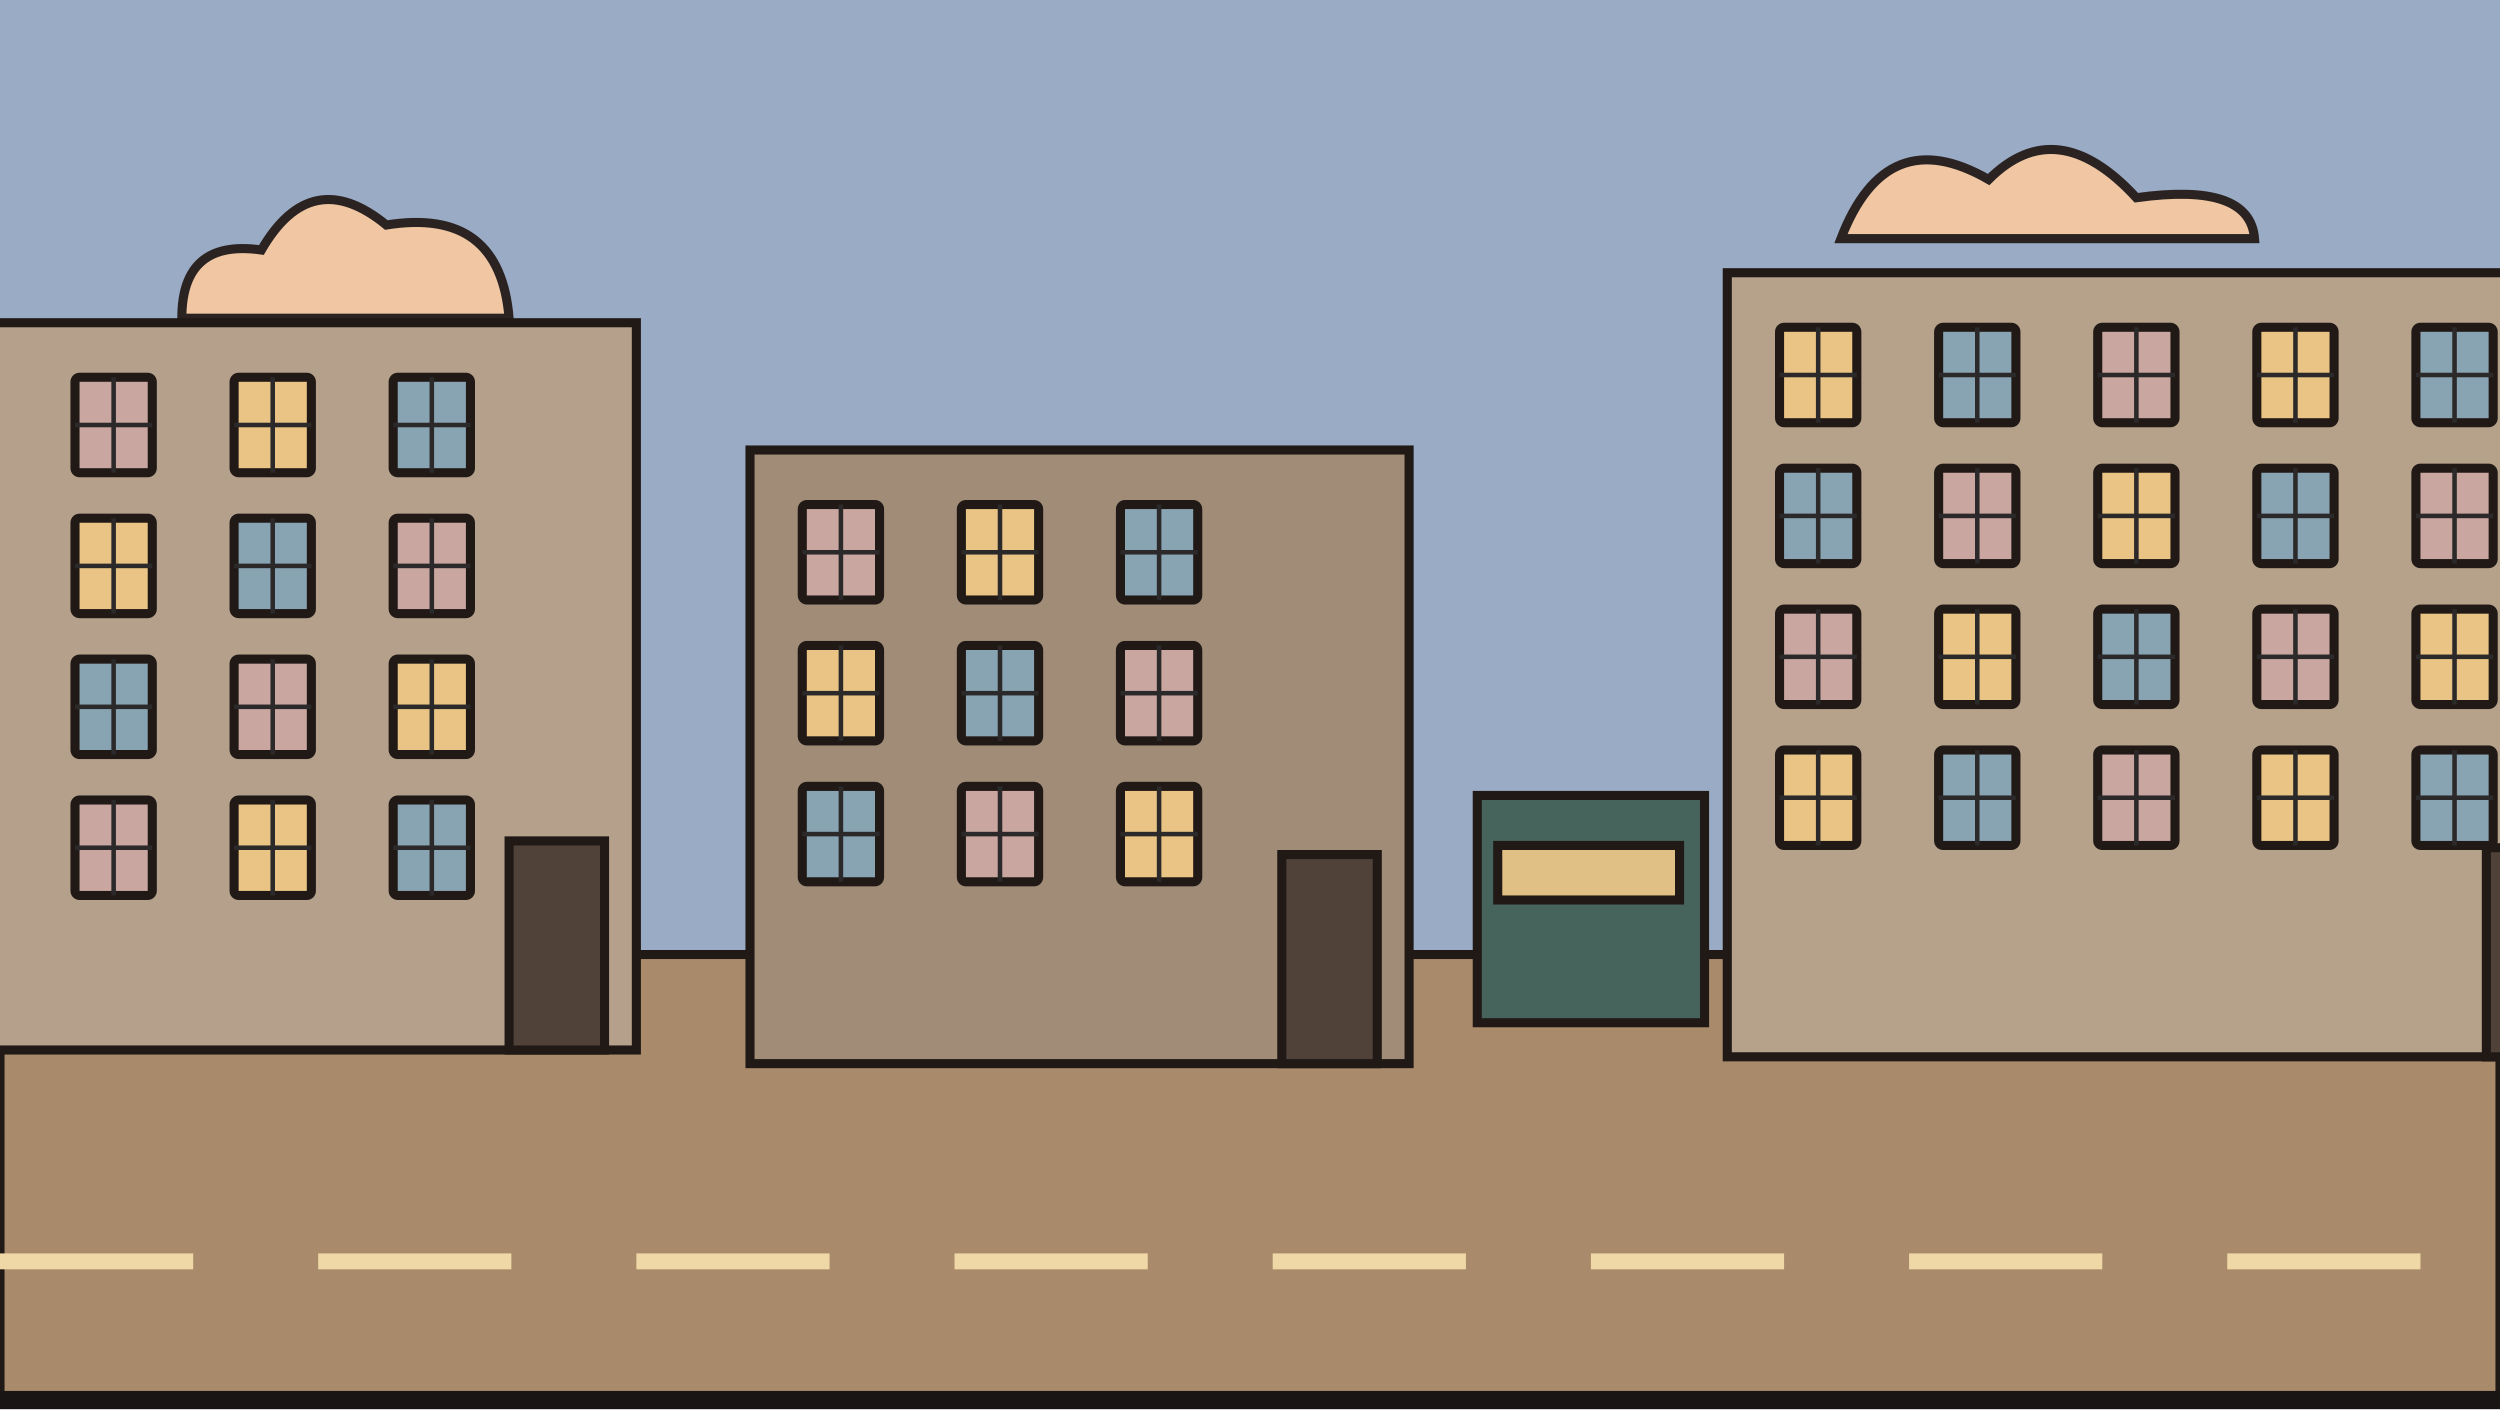
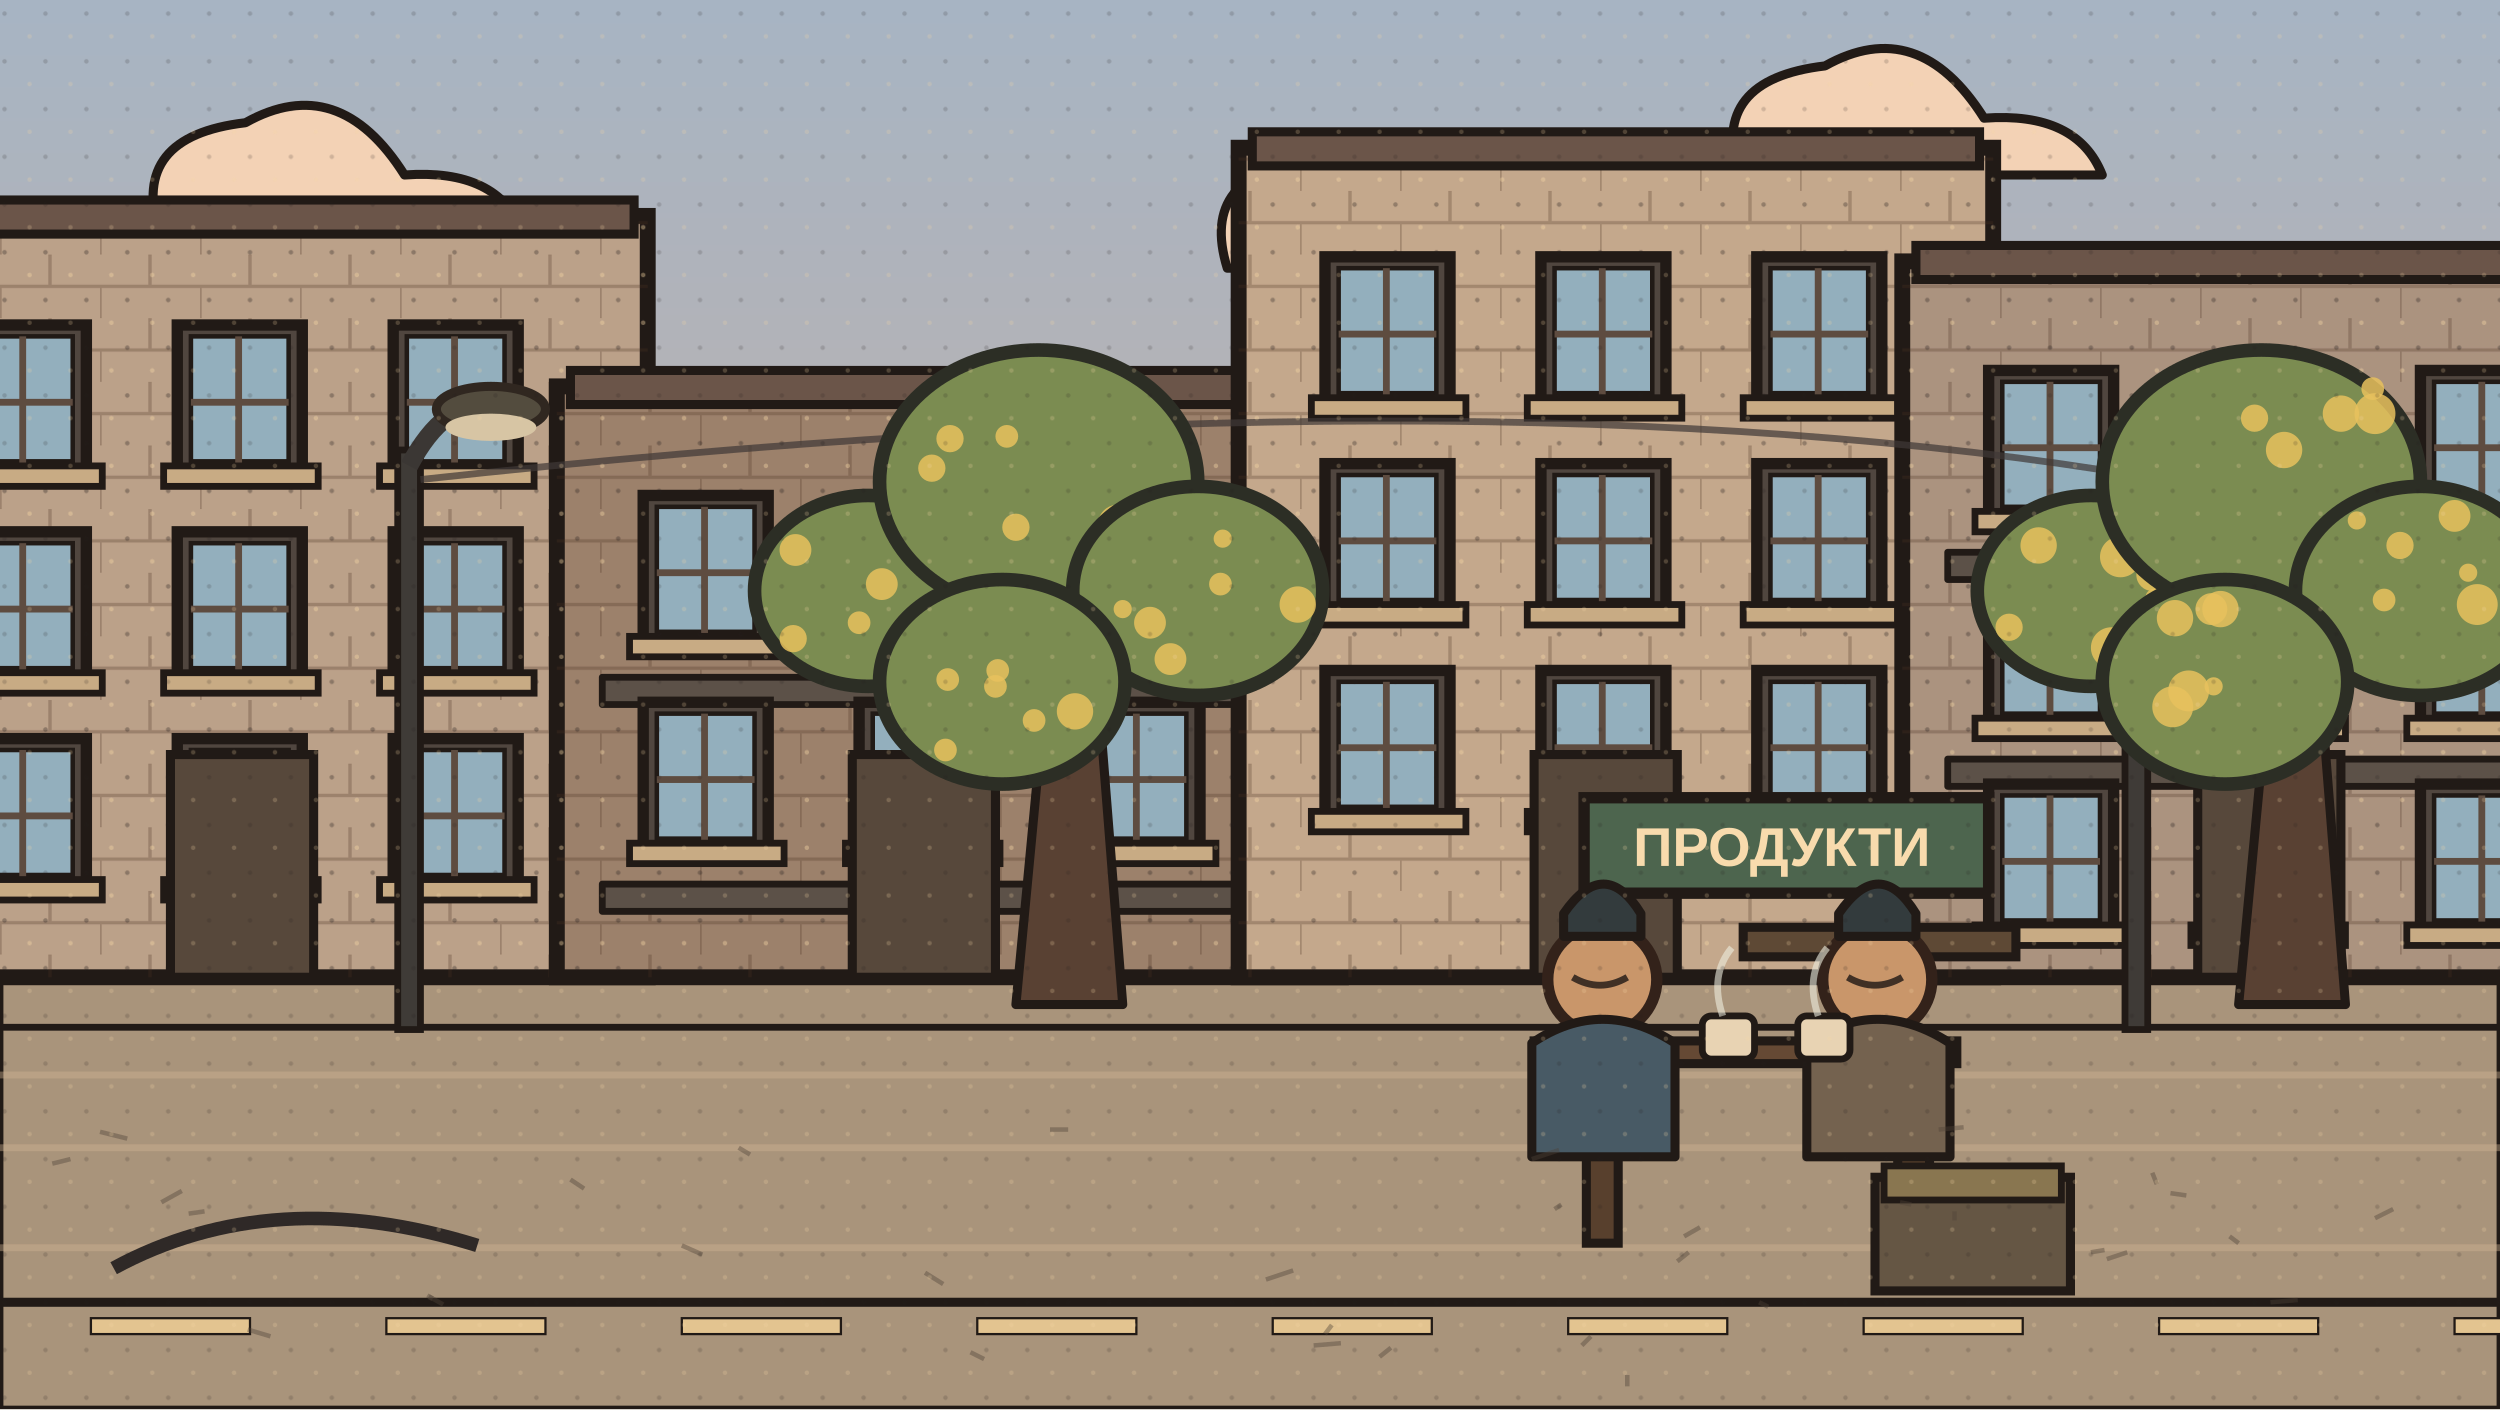
<svg xmlns="http://www.w3.org/2000/svg" viewBox="0 0 1100 620" preserveAspectRatio="xMidYMid slice">
-   <rect width="1100" height="620" fill="#9aacc5" />
-   <g fill="#f0c7a2" stroke="#2a2322" stroke-width="4">
-     <path d="M80 140q0-35 35-30q22-38 55-11q50-8 54 41z" />
-     <path d="M810 105q20-52 65-26q30-30 65 8q50-7 52 18z" />
+   <defs>
+     <linearGradient id="sky" x2="0" y2="1">
+       <stop stop-color="#a7b4c3" />
+       <stop offset="1" stop-color="#d3b098" />
+     </linearGradient>
+     <pattern id="brick" width="44" height="28" patternUnits="userSpaceOnUse">
+       <path d="M0 14H44M22 0V14M0 14V28" fill="none" stroke="#4c3022" stroke-width="1.5" stroke-opacity=".27" />
+     </pattern>
+     <pattern id="grain" width="18" height="21" patternUnits="userSpaceOnUse">
+       <circle cx="2" cy="6" r="1" fill="#261e1b" opacity=".17" />
+       <circle cx="13" cy="16" r="1" fill="#f4d6a6" opacity=".22" />
+     </pattern>
+   </defs>
+   <rect x="0" y="0" width="1100" height="620" rx="0" fill="url(#sky)" stroke="#211a16" stroke-width="0" />
+   <g transform="translate(110 82) scale(1)">
+     <path d="M-40 20q-13-42 38-48 41-23 70 23 41-3 52 25Z" fill="#f3d2b5" stroke="#211a16" stroke-width="4" stroke-linejoin="round" />
  </g>
-   <rect x="0" y="420" width="1100" height="200" fill="#a98b6b" stroke="#201916" stroke-width="4" />
-   <rect x="-60" y="142" width="340" height="320" fill="#b5a08b" stroke="#201916" stroke-width="4" />
-   <rect x="-37" y="166" width="34" height="42" fill="#88a4b3" stroke="#201916" stroke-width="4" rx="2" />
-   <path d="M-20 166v42 M-37 187h34" stroke="#2b2929" stroke-width="2" />
-   <rect x="33" y="166" width="34" height="42" fill="#c9a6a0" stroke="#201916" stroke-width="4" rx="2" />
-   <path d="M50 166v42 M33 187h34" stroke="#2b2929" stroke-width="2" />
-   <rect x="103" y="166" width="34" height="42" fill="#e9c484" stroke="#201916" stroke-width="4" rx="2" />
-   <path d="M120 166v42 M103 187h34" stroke="#2b2929" stroke-width="2" />
-   <rect x="173" y="166" width="34" height="42" fill="#88a4b3" stroke="#201916" stroke-width="4" rx="2" />
-   <path d="M190 166v42 M173 187h34" stroke="#2b2929" stroke-width="2" />
-   <rect x="-37" y="228" width="34" height="42" fill="#c9a6a0" stroke="#201916" stroke-width="4" rx="2" />
-   <path d="M-20 228v42 M-37 249h34" stroke="#2b2929" stroke-width="2" />
-   <rect x="33" y="228" width="34" height="42" fill="#e9c484" stroke="#201916" stroke-width="4" rx="2" />
-   <path d="M50 228v42 M33 249h34" stroke="#2b2929" stroke-width="2" />
-   <rect x="103" y="228" width="34" height="42" fill="#88a4b3" stroke="#201916" stroke-width="4" rx="2" />
-   <path d="M120 228v42 M103 249h34" stroke="#2b2929" stroke-width="2" />
-   <rect x="173" y="228" width="34" height="42" fill="#c9a6a0" stroke="#201916" stroke-width="4" rx="2" />
-   <path d="M190 228v42 M173 249h34" stroke="#2b2929" stroke-width="2" />
-   <rect x="-37" y="290" width="34" height="42" fill="#e9c484" stroke="#201916" stroke-width="4" rx="2" />
-   <path d="M-20 290v42 M-37 311h34" stroke="#2b2929" stroke-width="2" />
-   <rect x="33" y="290" width="34" height="42" fill="#88a4b3" stroke="#201916" stroke-width="4" rx="2" />
-   <path d="M50 290v42 M33 311h34" stroke="#2b2929" stroke-width="2" />
-   <rect x="103" y="290" width="34" height="42" fill="#c9a6a0" stroke="#201916" stroke-width="4" rx="2" />
-   <path d="M120 290v42 M103 311h34" stroke="#2b2929" stroke-width="2" />
-   <rect x="173" y="290" width="34" height="42" fill="#e9c484" stroke="#201916" stroke-width="4" rx="2" />
-   <path d="M190 290v42 M173 311h34" stroke="#2b2929" stroke-width="2" />
-   <rect x="-37" y="352" width="34" height="42" fill="#88a4b3" stroke="#201916" stroke-width="4" rx="2" />
-   <path d="M-20 352v42 M-37 373h34" stroke="#2b2929" stroke-width="2" />
-   <rect x="33" y="352" width="34" height="42" fill="#c9a6a0" stroke="#201916" stroke-width="4" rx="2" />
-   <path d="M50 352v42 M33 373h34" stroke="#2b2929" stroke-width="2" />
-   <rect x="103" y="352" width="34" height="42" fill="#e9c484" stroke="#201916" stroke-width="4" rx="2" />
-   <path d="M120 352v42 M103 373h34" stroke="#2b2929" stroke-width="2" />
-   <rect x="173" y="352" width="34" height="42" fill="#88a4b3" stroke="#201916" stroke-width="4" rx="2" />
-   <path d="M190 352v42 M173 373h34" stroke="#2b2929" stroke-width="2" />
-   <rect x="224" y="370" width="42" height="92" fill="#504239" stroke="#201916" stroke-width="4" />
-   <rect x="760" y="120" width="390" height="345" fill="#b6a18a" stroke="#201916" stroke-width="4" />
-   <rect x="783" y="144" width="34" height="42" fill="#e9c484" stroke="#201916" stroke-width="4" rx="2" />
-   <path d="M800 144v42 M783 165h34" stroke="#2b2929" stroke-width="2" />
-   <rect x="853" y="144" width="34" height="42" fill="#88a4b3" stroke="#201916" stroke-width="4" rx="2" />
-   <path d="M870 144v42 M853 165h34" stroke="#2b2929" stroke-width="2" />
-   <rect x="923" y="144" width="34" height="42" fill="#c9a6a0" stroke="#201916" stroke-width="4" rx="2" />
-   <path d="M940 144v42 M923 165h34" stroke="#2b2929" stroke-width="2" />
-   <rect x="993" y="144" width="34" height="42" fill="#e9c484" stroke="#201916" stroke-width="4" rx="2" />
-   <path d="M1010 144v42 M993 165h34" stroke="#2b2929" stroke-width="2" />
-   <rect x="1063" y="144" width="34" height="42" fill="#88a4b3" stroke="#201916" stroke-width="4" rx="2" />
-   <path d="M1080 144v42 M1063 165h34" stroke="#2b2929" stroke-width="2" />
-   <rect x="783" y="206" width="34" height="42" fill="#88a4b3" stroke="#201916" stroke-width="4" rx="2" />
-   <path d="M800 206v42 M783 227h34" stroke="#2b2929" stroke-width="2" />
-   <rect x="853" y="206" width="34" height="42" fill="#c9a6a0" stroke="#201916" stroke-width="4" rx="2" />
-   <path d="M870 206v42 M853 227h34" stroke="#2b2929" stroke-width="2" />
-   <rect x="923" y="206" width="34" height="42" fill="#e9c484" stroke="#201916" stroke-width="4" rx="2" />
-   <path d="M940 206v42 M923 227h34" stroke="#2b2929" stroke-width="2" />
-   <rect x="993" y="206" width="34" height="42" fill="#88a4b3" stroke="#201916" stroke-width="4" rx="2" />
-   <path d="M1010 206v42 M993 227h34" stroke="#2b2929" stroke-width="2" />
-   <rect x="1063" y="206" width="34" height="42" fill="#c9a6a0" stroke="#201916" stroke-width="4" rx="2" />
-   <path d="M1080 206v42 M1063 227h34" stroke="#2b2929" stroke-width="2" />
-   <rect x="783" y="268" width="34" height="42" fill="#c9a6a0" stroke="#201916" stroke-width="4" rx="2" />
-   <path d="M800 268v42 M783 289h34" stroke="#2b2929" stroke-width="2" />
-   <rect x="853" y="268" width="34" height="42" fill="#e9c484" stroke="#201916" stroke-width="4" rx="2" />
-   <path d="M870 268v42 M853 289h34" stroke="#2b2929" stroke-width="2" />
-   <rect x="923" y="268" width="34" height="42" fill="#88a4b3" stroke="#201916" stroke-width="4" rx="2" />
-   <path d="M940 268v42 M923 289h34" stroke="#2b2929" stroke-width="2" />
-   <rect x="993" y="268" width="34" height="42" fill="#c9a6a0" stroke="#201916" stroke-width="4" rx="2" />
-   <path d="M1010 268v42 M993 289h34" stroke="#2b2929" stroke-width="2" />
-   <rect x="1063" y="268" width="34" height="42" fill="#e9c484" stroke="#201916" stroke-width="4" rx="2" />
-   <path d="M1080 268v42 M1063 289h34" stroke="#2b2929" stroke-width="2" />
-   <rect x="783" y="330" width="34" height="42" fill="#e9c484" stroke="#201916" stroke-width="4" rx="2" />
-   <path d="M800 330v42 M783 351h34" stroke="#2b2929" stroke-width="2" />
-   <rect x="853" y="330" width="34" height="42" fill="#88a4b3" stroke="#201916" stroke-width="4" rx="2" />
-   <path d="M870 330v42 M853 351h34" stroke="#2b2929" stroke-width="2" />
-   <rect x="923" y="330" width="34" height="42" fill="#c9a6a0" stroke="#201916" stroke-width="4" rx="2" />
-   <path d="M940 330v42 M923 351h34" stroke="#2b2929" stroke-width="2" />
-   <rect x="993" y="330" width="34" height="42" fill="#e9c484" stroke="#201916" stroke-width="4" rx="2" />
-   <path d="M1010 330v42 M993 351h34" stroke="#2b2929" stroke-width="2" />
-   <rect x="1063" y="330" width="34" height="42" fill="#88a4b3" stroke="#201916" stroke-width="4" rx="2" />
-   <path d="M1080 330v42 M1063 351h34" stroke="#2b2929" stroke-width="2" />
-   <rect x="1094" y="373" width="42" height="92" fill="#504239" stroke="#201916" stroke-width="4" />
-   <rect x="330" y="198" width="290" height="270" fill="#a18c78" stroke="#201916" stroke-width="4" />
-   <rect x="353" y="222" width="34" height="42" fill="#c9a6a0" stroke="#201916" stroke-width="4" rx="2" />
-   <path d="M370 222v42 M353 243h34" stroke="#2b2929" stroke-width="2" />
-   <rect x="423" y="222" width="34" height="42" fill="#e9c484" stroke="#201916" stroke-width="4" rx="2" />
-   <path d="M440 222v42 M423 243h34" stroke="#2b2929" stroke-width="2" />
-   <rect x="493" y="222" width="34" height="42" fill="#88a4b3" stroke="#201916" stroke-width="4" rx="2" />
-   <path d="M510 222v42 M493 243h34" stroke="#2b2929" stroke-width="2" />
-   <rect x="353" y="284" width="34" height="42" fill="#e9c484" stroke="#201916" stroke-width="4" rx="2" />
-   <path d="M370 284v42 M353 305h34" stroke="#2b2929" stroke-width="2" />
-   <rect x="423" y="284" width="34" height="42" fill="#88a4b3" stroke="#201916" stroke-width="4" rx="2" />
-   <path d="M440 284v42 M423 305h34" stroke="#2b2929" stroke-width="2" />
-   <rect x="493" y="284" width="34" height="42" fill="#c9a6a0" stroke="#201916" stroke-width="4" rx="2" />
-   <path d="M510 284v42 M493 305h34" stroke="#2b2929" stroke-width="2" />
-   <rect x="353" y="346" width="34" height="42" fill="#88a4b3" stroke="#201916" stroke-width="4" rx="2" />
-   <path d="M370 346v42 M353 367h34" stroke="#2b2929" stroke-width="2" />
-   <rect x="423" y="346" width="34" height="42" fill="#c9a6a0" stroke="#201916" stroke-width="4" rx="2" />
-   <path d="M440 346v42 M423 367h34" stroke="#2b2929" stroke-width="2" />
-   <rect x="493" y="346" width="34" height="42" fill="#e9c484" stroke="#201916" stroke-width="4" rx="2" />
-   <path d="M510 346v42 M493 367h34" stroke="#2b2929" stroke-width="2" />
-   <rect x="564" y="376" width="42" height="92" fill="#504239" stroke="#201916" stroke-width="4" />
-   <rect x="650" y="350" width="100" height="100" fill="#46645b" stroke="#201916" stroke-width="4" />
-   <rect x="659" y="372" width="80" height="24" fill="#e0c084" stroke="#201916" stroke-width="4" />
-   <path d="M0 555H1100" stroke="#f0d8a6" stroke-width="7" stroke-dasharray="85 55" />
-   <path d="M0 618H1100" stroke="#191514" stroke-width="12" />
+   <g transform="translate(805 57) scale(1)">
+     <path d="M-40 20q-13-42 38-48 41-23 70 23 41-3 52 25Z" fill="#f3d2b5" stroke="#211a16" stroke-width="4" stroke-linejoin="round" />
+   </g>
+   <g transform="translate(580 98) scale(1)">
+     <path d="M-40 20q-13-42 38-48 41-23 70 23 41-3 52 25Z" fill="#f3d2b5" stroke="#211a16" stroke-width="4" stroke-linejoin="round" />
+   </g>
+   <path d="M0 426H1100V620H0Z" fill="#a9947b" stroke="#211a16" stroke-width="3" stroke-linejoin="round" />
+   <rect x="-55" y="95" width="340" height="335" rx="0" fill="#bba189" stroke="#211a16" stroke-width="7" />
+   <rect x="-55" y="95" width="340" height="335" rx="0" fill="url(#brick)" stroke="#211a16" stroke-width="0" />
+   <rect x="-55" y="95" width="340" height="335" rx="0" fill="url(#grain)" stroke="#211a16" stroke-width="0" />
+   <rect x="-49" y="88" width="328" height="15" rx="0" fill="#6b5549" stroke="#211a16" stroke-width="4" />
+   <rect x="-17" y="143" width="55" height="67" rx="0" fill="#50463f" stroke="#211a16" stroke-width="5" />
+   <rect x="-11" y="148" width="43" height="55" rx="0" fill="#93afbd" stroke="#211a16" stroke-width="2" />
+   <path d="M10 148v56M-11 177h43" stroke="#5e4c40" stroke-width="3" />
+   <rect x="-23" y="205" width="68" height="9" rx="0" fill="#c8ab84" stroke="#211a16" stroke-width="3" />
+   <rect x="78" y="143" width="55" height="67" rx="0" fill="#50463f" stroke="#211a16" stroke-width="5" />
+   <rect x="84" y="148" width="43" height="55" rx="0" fill="#93afbd" stroke="#211a16" stroke-width="2" />
+   <path d="M105 148v56M84 177h43" stroke="#5e4c40" stroke-width="3" />
+   <rect x="72" y="205" width="68" height="9" rx="0" fill="#c8ab84" stroke="#211a16" stroke-width="3" />
+   <rect x="173" y="143" width="55" height="67" rx="0" fill="#50463f" stroke="#211a16" stroke-width="5" />
+   <rect x="179" y="148" width="43" height="55" rx="0" fill="#93afbd" stroke="#211a16" stroke-width="2" />
+   <path d="M200 148v56M179 177h43" stroke="#5e4c40" stroke-width="3" />
+   <rect x="167" y="205" width="68" height="9" rx="0" fill="#c8ab84" stroke="#211a16" stroke-width="3" />
+   <rect x="-17" y="234" width="55" height="67" rx="0" fill="#50463f" stroke="#211a16" stroke-width="5" />
+   <rect x="-11" y="239" width="43" height="55" rx="0" fill="#93afbd" stroke="#211a16" stroke-width="2" />
+   <path d="M10 239v56M-11 268h43" stroke="#5e4c40" stroke-width="3" />
+   <rect x="-23" y="296" width="68" height="9" rx="0" fill="#c8ab84" stroke="#211a16" stroke-width="3" />
+   <rect x="78" y="234" width="55" height="67" rx="0" fill="#50463f" stroke="#211a16" stroke-width="5" />
+   <rect x="84" y="239" width="43" height="55" rx="0" fill="#93afbd" stroke="#211a16" stroke-width="2" />
+   <path d="M105 239v56M84 268h43" stroke="#5e4c40" stroke-width="3" />
+   <rect x="72" y="296" width="68" height="9" rx="0" fill="#c8ab84" stroke="#211a16" stroke-width="3" />
+   <rect x="173" y="234" width="55" height="67" rx="0" fill="#50463f" stroke="#211a16" stroke-width="5" />
+   <rect x="179" y="239" width="43" height="55" rx="0" fill="#93afbd" stroke="#211a16" stroke-width="2" />
+   <path d="M200 239v56M179 268h43" stroke="#5e4c40" stroke-width="3" />
+   <rect x="167" y="296" width="68" height="9" rx="0" fill="#c8ab84" stroke="#211a16" stroke-width="3" />
+   <rect x="-17" y="325" width="55" height="67" rx="0" fill="#50463f" stroke="#211a16" stroke-width="5" />
+   <rect x="-11" y="330" width="43" height="55" rx="0" fill="#93afbd" stroke="#211a16" stroke-width="2" />
+   <path d="M10 330v56M-11 359h43" stroke="#5e4c40" stroke-width="3" />
+   <rect x="-23" y="387" width="68" height="9" rx="0" fill="#c8ab84" stroke="#211a16" stroke-width="3" />
+   <rect x="78" y="325" width="55" height="67" rx="0" fill="#50463f" stroke="#211a16" stroke-width="5" />
+   <rect x="84" y="330" width="43" height="55" rx="0" fill="#93afbd" stroke="#211a16" stroke-width="2" />
+   <path d="M105 330v56M84 359h43" stroke="#5e4c40" stroke-width="3" />
+   <rect x="72" y="387" width="68" height="9" rx="0" fill="#c8ab84" stroke="#211a16" stroke-width="3" />
+   <rect x="173" y="325" width="55" height="67" rx="0" fill="#50463f" stroke="#211a16" stroke-width="5" />
+   <rect x="179" y="330" width="43" height="55" rx="0" fill="#93afbd" stroke="#211a16" stroke-width="2" />
+   <path d="M200 330v56M179 359h43" stroke="#5e4c40" stroke-width="3" />
+   <rect x="167" y="387" width="68" height="9" rx="0" fill="#c8ab84" stroke="#211a16" stroke-width="3" />
+   <rect x="75" y="332" width="63" height="98" rx="0" fill="#57483b" stroke="#211a16" stroke-width="4" />
+   <rect x="245" y="170" width="345" height="260" rx="0" fill="#9c816b" stroke="#211a16" stroke-width="7" />
+   <rect x="245" y="170" width="345" height="260" rx="0" fill="url(#brick)" stroke="#211a16" stroke-width="0" />
+   <rect x="245" y="170" width="345" height="260" rx="0" fill="url(#grain)" stroke="#211a16" stroke-width="0" />
+   <rect x="251" y="163" width="333" height="15" rx="0" fill="#6b5549" stroke="#211a16" stroke-width="4" />
+   <rect x="283" y="218" width="55" height="67" rx="0" fill="#50463f" stroke="#211a16" stroke-width="5" />
+   <rect x="289" y="223" width="43" height="55" rx="0" fill="#93afbd" stroke="#211a16" stroke-width="2" />
+   <path d="M310 223v56M289 252h43" stroke="#5e4c40" stroke-width="3" />
+   <rect x="277" y="280" width="68" height="9" rx="0" fill="#c8ab84" stroke="#211a16" stroke-width="3" />
+   <rect x="378" y="218" width="55" height="67" rx="0" fill="#50463f" stroke="#211a16" stroke-width="5" />
+   <rect x="384" y="223" width="43" height="55" rx="0" fill="#93afbd" stroke="#211a16" stroke-width="2" />
+   <path d="M405 223v56M384 252h43" stroke="#5e4c40" stroke-width="3" />
+   <rect x="372" y="280" width="68" height="9" rx="0" fill="#c8ab84" stroke="#211a16" stroke-width="3" />
+   <rect x="473" y="218" width="55" height="67" rx="0" fill="#50463f" stroke="#211a16" stroke-width="5" />
+   <rect x="479" y="223" width="43" height="55" rx="0" fill="#93afbd" stroke="#211a16" stroke-width="2" />
+   <path d="M500 223v56M479 252h43" stroke="#5e4c40" stroke-width="3" />
+   <rect x="467" y="280" width="68" height="9" rx="0" fill="#c8ab84" stroke="#211a16" stroke-width="3" />
+   <path d="M265 298h310v12H265Z" fill="#5c5148" stroke="#211a16" stroke-width="3" stroke-linejoin="round" />
+   <rect x="283" y="309" width="55" height="67" rx="0" fill="#50463f" stroke="#211a16" stroke-width="5" />
+   <rect x="289" y="314" width="43" height="55" rx="0" fill="#93afbd" stroke="#211a16" stroke-width="2" />
+   <path d="M310 314v56M289 343h43" stroke="#5e4c40" stroke-width="3" />
+   <rect x="277" y="371" width="68" height="9" rx="0" fill="#c8ab84" stroke="#211a16" stroke-width="3" />
+   <rect x="378" y="309" width="55" height="67" rx="0" fill="#50463f" stroke="#211a16" stroke-width="5" />
+   <rect x="384" y="314" width="43" height="55" rx="0" fill="#93afbd" stroke="#211a16" stroke-width="2" />
+   <path d="M405 314v56M384 343h43" stroke="#5e4c40" stroke-width="3" />
+   <rect x="372" y="371" width="68" height="9" rx="0" fill="#c8ab84" stroke="#211a16" stroke-width="3" />
+   <rect x="473" y="309" width="55" height="67" rx="0" fill="#50463f" stroke="#211a16" stroke-width="5" />
+   <rect x="479" y="314" width="43" height="55" rx="0" fill="#93afbd" stroke="#211a16" stroke-width="2" />
+   <path d="M500 314v56M479 343h43" stroke="#5e4c40" stroke-width="3" />
+   <rect x="467" y="371" width="68" height="9" rx="0" fill="#c8ab84" stroke="#211a16" stroke-width="3" />
+   <path d="M265 389h310v12H265Z" fill="#5c5148" stroke="#211a16" stroke-width="3" stroke-linejoin="round" />
+   <rect x="375" y="332" width="63" height="98" rx="0" fill="#57483b" stroke="#211a16" stroke-width="4" />
+   <rect x="545" y="65" width="332" height="365" rx="0" fill="#c4a88c" stroke="#211a16" stroke-width="7" />
+   <rect x="545" y="65" width="332" height="365" rx="0" fill="url(#brick)" stroke="#211a16" stroke-width="0" />
+   <rect x="545" y="65" width="332" height="365" rx="0" fill="url(#grain)" stroke="#211a16" stroke-width="0" />
+   <rect x="551" y="58" width="320" height="15" rx="0" fill="#6b5549" stroke="#211a16" stroke-width="4" />
+   <rect x="583" y="113" width="55" height="67" rx="0" fill="#50463f" stroke="#211a16" stroke-width="5" />
+   <rect x="589" y="118" width="43" height="55" rx="0" fill="#93afbd" stroke="#211a16" stroke-width="2" />
+   <path d="M610 118v56M589 147h43" stroke="#5e4c40" stroke-width="3" />
+   <rect x="577" y="175" width="68" height="9" rx="0" fill="#c8ab84" stroke="#211a16" stroke-width="3" />
+   <rect x="678" y="113" width="55" height="67" rx="0" fill="#50463f" stroke="#211a16" stroke-width="5" />
+   <rect x="684" y="118" width="43" height="55" rx="0" fill="#93afbd" stroke="#211a16" stroke-width="2" />
+   <path d="M705 118v56M684 147h43" stroke="#5e4c40" stroke-width="3" />
+   <rect x="672" y="175" width="68" height="9" rx="0" fill="#c8ab84" stroke="#211a16" stroke-width="3" />
+   <rect x="773" y="113" width="55" height="67" rx="0" fill="#50463f" stroke="#211a16" stroke-width="5" />
+   <rect x="779" y="118" width="43" height="55" rx="0" fill="#93afbd" stroke="#211a16" stroke-width="2" />
+   <path d="M800 118v56M779 147h43" stroke="#5e4c40" stroke-width="3" />
+   <rect x="767" y="175" width="68" height="9" rx="0" fill="#c8ab84" stroke="#211a16" stroke-width="3" />
+   <rect x="583" y="204" width="55" height="67" rx="0" fill="#50463f" stroke="#211a16" stroke-width="5" />
+   <rect x="589" y="209" width="43" height="55" rx="0" fill="#93afbd" stroke="#211a16" stroke-width="2" />
+   <path d="M610 209v56M589 238h43" stroke="#5e4c40" stroke-width="3" />
+   <rect x="577" y="266" width="68" height="9" rx="0" fill="#c8ab84" stroke="#211a16" stroke-width="3" />
+   <rect x="678" y="204" width="55" height="67" rx="0" fill="#50463f" stroke="#211a16" stroke-width="5" />
+   <rect x="684" y="209" width="43" height="55" rx="0" fill="#93afbd" stroke="#211a16" stroke-width="2" />
+   <path d="M705 209v56M684 238h43" stroke="#5e4c40" stroke-width="3" />
+   <rect x="672" y="266" width="68" height="9" rx="0" fill="#c8ab84" stroke="#211a16" stroke-width="3" />
+   <rect x="773" y="204" width="55" height="67" rx="0" fill="#50463f" stroke="#211a16" stroke-width="5" />
+   <rect x="779" y="209" width="43" height="55" rx="0" fill="#93afbd" stroke="#211a16" stroke-width="2" />
+   <path d="M800 209v56M779 238h43" stroke="#5e4c40" stroke-width="3" />
+   <rect x="767" y="266" width="68" height="9" rx="0" fill="#c8ab84" stroke="#211a16" stroke-width="3" />
+   <rect x="583" y="295" width="55" height="67" rx="0" fill="#50463f" stroke="#211a16" stroke-width="5" />
+   <rect x="589" y="300" width="43" height="55" rx="0" fill="#93afbd" stroke="#211a16" stroke-width="2" />
+   <path d="M610 300v56M589 329h43" stroke="#5e4c40" stroke-width="3" />
+   <rect x="577" y="357" width="68" height="9" rx="0" fill="#c8ab84" stroke="#211a16" stroke-width="3" />
+   <rect x="678" y="295" width="55" height="67" rx="0" fill="#50463f" stroke="#211a16" stroke-width="5" />
+   <rect x="684" y="300" width="43" height="55" rx="0" fill="#93afbd" stroke="#211a16" stroke-width="2" />
+   <path d="M705 300v56M684 329h43" stroke="#5e4c40" stroke-width="3" />
+   <rect x="672" y="357" width="68" height="9" rx="0" fill="#c8ab84" stroke="#211a16" stroke-width="3" />
+   <rect x="773" y="295" width="55" height="67" rx="0" fill="#50463f" stroke="#211a16" stroke-width="5" />
+   <rect x="779" y="300" width="43" height="55" rx="0" fill="#93afbd" stroke="#211a16" stroke-width="2" />
+   <path d="M800 300v56M779 329h43" stroke="#5e4c40" stroke-width="3" />
+   <rect x="767" y="357" width="68" height="9" rx="0" fill="#c8ab84" stroke="#211a16" stroke-width="3" />
+   <rect x="675" y="332" width="63" height="98" rx="0" fill="#57483b" stroke="#211a16" stroke-width="4" />
+   <rect x="837" y="115" width="330" height="315" rx="0" fill="#ab937f" stroke="#211a16" stroke-width="7" />
+   <rect x="837" y="115" width="330" height="315" rx="0" fill="url(#brick)" stroke="#211a16" stroke-width="0" />
+   <rect x="837" y="115" width="330" height="315" rx="0" fill="url(#grain)" stroke="#211a16" stroke-width="0" />
+   <rect x="843" y="108" width="318" height="15" rx="0" fill="#6b5549" stroke="#211a16" stroke-width="4" />
+   <rect x="875" y="163" width="55" height="67" rx="0" fill="#50463f" stroke="#211a16" stroke-width="5" />
+   <rect x="881" y="168" width="43" height="55" rx="0" fill="#93afbd" stroke="#211a16" stroke-width="2" />
+   <path d="M902 168v56M881 197h43" stroke="#5e4c40" stroke-width="3" />
+   <rect x="869" y="225" width="68" height="9" rx="0" fill="#c8ab84" stroke="#211a16" stroke-width="3" />
+   <rect x="970" y="163" width="55" height="67" rx="0" fill="#50463f" stroke="#211a16" stroke-width="5" />
+   <rect x="976" y="168" width="43" height="55" rx="0" fill="#93afbd" stroke="#211a16" stroke-width="2" />
+   <path d="M997 168v56M976 197h43" stroke="#5e4c40" stroke-width="3" />
+   <rect x="964" y="225" width="68" height="9" rx="0" fill="#c8ab84" stroke="#211a16" stroke-width="3" />
+   <rect x="1065" y="163" width="55" height="67" rx="0" fill="#50463f" stroke="#211a16" stroke-width="5" />
+   <rect x="1071" y="168" width="43" height="55" rx="0" fill="#93afbd" stroke="#211a16" stroke-width="2" />
+   <path d="M1092 168v56M1071 197h43" stroke="#5e4c40" stroke-width="3" />
+   <rect x="1059" y="225" width="68" height="9" rx="0" fill="#c8ab84" stroke="#211a16" stroke-width="3" />
+   <path d="M857 243h295v12H857Z" fill="#5c5148" stroke="#211a16" stroke-width="3" stroke-linejoin="round" />
+   <rect x="875" y="254" width="55" height="67" rx="0" fill="#50463f" stroke="#211a16" stroke-width="5" />
+   <rect x="881" y="259" width="43" height="55" rx="0" fill="#93afbd" stroke="#211a16" stroke-width="2" />
+   <path d="M902 259v56M881 288h43" stroke="#5e4c40" stroke-width="3" />
+   <rect x="869" y="316" width="68" height="9" rx="0" fill="#c8ab84" stroke="#211a16" stroke-width="3" />
+   <rect x="970" y="254" width="55" height="67" rx="0" fill="#50463f" stroke="#211a16" stroke-width="5" />
+   <rect x="976" y="259" width="43" height="55" rx="0" fill="#93afbd" stroke="#211a16" stroke-width="2" />
+   <path d="M997 259v56M976 288h43" stroke="#5e4c40" stroke-width="3" />
+   <rect x="964" y="316" width="68" height="9" rx="0" fill="#c8ab84" stroke="#211a16" stroke-width="3" />
+   <rect x="1065" y="254" width="55" height="67" rx="0" fill="#50463f" stroke="#211a16" stroke-width="5" />
+   <rect x="1071" y="259" width="43" height="55" rx="0" fill="#93afbd" stroke="#211a16" stroke-width="2" />
+   <path d="M1092 259v56M1071 288h43" stroke="#5e4c40" stroke-width="3" />
+   <rect x="1059" y="316" width="68" height="9" rx="0" fill="#c8ab84" stroke="#211a16" stroke-width="3" />
+   <path d="M857 334h295v12H857Z" fill="#5c5148" stroke="#211a16" stroke-width="3" stroke-linejoin="round" />
+   <rect x="875" y="345" width="55" height="67" rx="0" fill="#50463f" stroke="#211a16" stroke-width="5" />
+   <rect x="881" y="350" width="43" height="55" rx="0" fill="#93afbd" stroke="#211a16" stroke-width="2" />
+   <path d="M902 350v56M881 379h43" stroke="#5e4c40" stroke-width="3" />
+   <rect x="869" y="407" width="68" height="9" rx="0" fill="#c8ab84" stroke="#211a16" stroke-width="3" />
+   <rect x="970" y="345" width="55" height="67" rx="0" fill="#50463f" stroke="#211a16" stroke-width="5" />
+   <rect x="976" y="350" width="43" height="55" rx="0" fill="#93afbd" stroke="#211a16" stroke-width="2" />
+   <path d="M997 350v56M976 379h43" stroke="#5e4c40" stroke-width="3" />
+   <rect x="964" y="407" width="68" height="9" rx="0" fill="#c8ab84" stroke="#211a16" stroke-width="3" />
+   <rect x="1065" y="345" width="55" height="67" rx="0" fill="#50463f" stroke="#211a16" stroke-width="5" />
+   <rect x="1071" y="350" width="43" height="55" rx="0" fill="#93afbd" stroke="#211a16" stroke-width="2" />
+   <path d="M1092 350v56M1071 379h43" stroke="#5e4c40" stroke-width="3" />
+   <rect x="1059" y="407" width="68" height="9" rx="0" fill="#c8ab84" stroke="#211a16" stroke-width="3" />
+   <rect x="967" y="332" width="63" height="98" rx="0" fill="#57483b" stroke="#211a16" stroke-width="4" />
+   <path d="M0 452H1100V620H0Z" fill="#a9947b" stroke="#211a16" stroke-width="3" stroke-linejoin="round" />
+   <path d="M0 473H1100" stroke="#d3b493" stroke-width="3" stroke-opacity=".4" />
+   <path d="M0 505H1100" stroke="#d3b493" stroke-width="3" stroke-opacity=".4" />
+   <path d="M0 549H1100" stroke="#d3b493" stroke-width="3" stroke-opacity=".4" />
+   <path d="M0 573H1100" fill="none" stroke="#211a16" stroke-width="4" stroke-linejoin="round" />
+   <rect x="40" y="580" width="70" height="7" rx="0" fill="#e3c490" stroke="#211a16" stroke-width="1" />
+   <rect x="170" y="580" width="70" height="7" rx="0" fill="#e3c490" stroke="#211a16" stroke-width="1" />
+   <rect x="300" y="580" width="70" height="7" rx="0" fill="#e3c490" stroke="#211a16" stroke-width="1" />
+   <rect x="430" y="580" width="70" height="7" rx="0" fill="#e3c490" stroke="#211a16" stroke-width="1" />
+   <rect x="560" y="580" width="70" height="7" rx="0" fill="#e3c490" stroke="#211a16" stroke-width="1" />
+   <rect x="690" y="580" width="70" height="7" rx="0" fill="#e3c490" stroke="#211a16" stroke-width="1" />
+   <rect x="820" y="580" width="70" height="7" rx="0" fill="#e3c490" stroke="#211a16" stroke-width="1" />
+   <rect x="950" y="580" width="70" height="7" rx="0" fill="#e3c490" stroke="#211a16" stroke-width="1" />
+   <rect x="1080" y="580" width="70" height="7" rx="0" fill="#e3c490" stroke="#211a16" stroke-width="1" />
+   <rect x="697" y="351" width="178" height="42" rx="0" fill="#4d654e" stroke="#211a16" stroke-width="5" />
+   <text x="784" y="381" font-size="24" font-family="Arial" font-weight="900" text-anchor="middle" fill="#f8dbad">ПРОДУКТИ</text>
+   <rect x="767" y="408" width="120" height="13" rx="0" fill="#5e4935" stroke="#211a16" stroke-width="4" />
+   <rect x="175" y="198" width="10" height="255" rx="0" fill="#3f3b37" stroke="#211a16" stroke-width="3" />
+   <path d="M180 205q16-30 35-25" stroke="#3b3734" stroke-width="8" fill="none" />
+   <ellipse cx="216" cy="180" rx="24" ry="10" fill="#534c3e" stroke="#302720" stroke-width="4" />
+   <ellipse cx="216" cy="188" rx="20" ry="6" fill="#d7c5a4" />
+   <rect x="935" y="198" width="10" height="255" rx="0" fill="#3f3b37" stroke="#211a16" stroke-width="3" />
+   <path d="M940 205q16-30 35-25" stroke="#3b3734" stroke-width="8" fill="none" />
+   <ellipse cx="976" cy="180" rx="24" ry="10" fill="#534c3e" stroke="#302720" stroke-width="4" />
+   <ellipse cx="976" cy="188" rx="20" ry="6" fill="#d7c5a4" />
+   <path d="M185 211Q650 160 945 210" fill="none" stroke="#3f3836" stroke-width="3" opacity=".7" />
+   <path d="M447 442l18-190 14 0 15 190Z" fill="#594133" stroke="#211a16" stroke-width="4" stroke-linejoin="round" />
+   <ellipse cx="382" cy="260" rx="50" ry="42" fill="#7b8c51" stroke="#2c2e25" stroke-width="6" />
+   <circle cx="403" cy="231" r="8" fill="#e7c15d" opacity=".85" />
+   <circle cx="409" cy="282" r="7" fill="#e7c15d" opacity=".85" />
+   <circle cx="349" cy="281" r="6" fill="#e7c15d" opacity=".85" />
+   <circle cx="350" cy="242" r="7" fill="#e7c15d" opacity=".85" />
+   <circle cx="388" cy="257" r="7" fill="#e7c15d" opacity=".85" />
+   <circle cx="378" cy="274" r="5" fill="#e7c15d" opacity=".85" />
+   <ellipse cx="457" cy="212" rx="70" ry="58" fill="#7b8c51" stroke="#2c2e25" stroke-width="6" />
+   <circle cx="496" cy="229" r="6" fill="#e7c15d" opacity=".85" />
+   <circle cx="492" cy="231" r="9" fill="#e7c15d" opacity=".85" />
+   <circle cx="418" cy="193" r="6" fill="#e7c15d" opacity=".85" />
+   <circle cx="447" cy="232" r="6" fill="#e7c15d" opacity=".85" />
+   <circle cx="410" cy="206" r="6" fill="#e7c15d" opacity=".85" />
+   <circle cx="443" cy="192" r="5" fill="#e7c15d" opacity=".85" />
+   <ellipse cx="527" cy="260" rx="55" ry="46" fill="#7b8c51" stroke="#2c2e25" stroke-width="6" />
+   <circle cx="538" cy="237" r="4" fill="#e7c15d" opacity=".85" />
+   <circle cx="494" cy="268" r="4" fill="#e7c15d" opacity=".85" />
+   <circle cx="506" cy="274" r="7" fill="#e7c15d" opacity=".85" />
+   <circle cx="571" cy="266" r="8" fill="#e7c15d" opacity=".85" />
+   <circle cx="515" cy="290" r="7" fill="#e7c15d" opacity=".85" />
+   <circle cx="537" cy="257" r="5" fill="#e7c15d" opacity=".85" />
+   <ellipse cx="441" cy="300" rx="54" ry="45" fill="#7b8c51" stroke="#2c2e25" stroke-width="6" />
+   <circle cx="416" cy="330" r="5" fill="#e7c15d" opacity=".85" />
+   <circle cx="417" cy="299" r="5" fill="#e7c15d" opacity=".85" />
+   <circle cx="439" cy="295" r="5" fill="#e7c15d" opacity=".85" />
+   <circle cx="438" cy="302" r="5" fill="#e7c15d" opacity=".85" />
+   <circle cx="473" cy="313" r="8" fill="#e7c15d" opacity=".85" />
+   <circle cx="455" cy="317" r="5" fill="#e7c15d" opacity=".85" />
+   <path d="M985 442l18-190 14 0 15 190Z" fill="#594133" stroke="#211a16" stroke-width="4" stroke-linejoin="round" />
+   <ellipse cx="920" cy="260" rx="50" ry="42" fill="#7b8c51" stroke="#2c2e25" stroke-width="6" />
+   <circle cx="933" cy="245" r="9" fill="#e7c15d" opacity=".85" />
+   <circle cx="947" cy="253" r="7" fill="#e7c15d" opacity=".85" />
+   <circle cx="929" cy="285" r="9" fill="#e7c15d" opacity=".85" />
+   <circle cx="897" cy="240" r="8" fill="#e7c15d" opacity=".85" />
+   <circle cx="884" cy="276" r="6" fill="#e7c15d" opacity=".85" />
+   <circle cx="948" cy="263" r="4" fill="#e7c15d" opacity=".85" />
+   <ellipse cx="995" cy="212" rx="70" ry="58" fill="#7b8c51" stroke="#2c2e25" stroke-width="6" />
+   <circle cx="1030" cy="182" r="8" fill="#e7c15d" opacity=".85" />
+   <circle cx="1030" cy="231" r="7" fill="#e7c15d" opacity=".85" />
+   <circle cx="1005" cy="198" r="8" fill="#e7c15d" opacity=".85" />
+   <circle cx="1044" cy="171" r="5" fill="#e7c15d" opacity=".85" />
+   <circle cx="1045" cy="182" r="9" fill="#e7c15d" opacity=".85" />
+   <circle cx="992" cy="184" r="6" fill="#e7c15d" opacity=".85" />
+   <ellipse cx="1065" cy="260" rx="55" ry="46" fill="#7b8c51" stroke="#2c2e25" stroke-width="6" />
+   <circle cx="1049" cy="264" r="5" fill="#e7c15d" opacity=".85" />
+   <circle cx="1037" cy="229" r="4" fill="#e7c15d" opacity=".85" />
+   <circle cx="1090" cy="266" r="9" fill="#e7c15d" opacity=".85" />
+   <circle cx="1056" cy="240" r="6" fill="#e7c15d" opacity=".85" />
+   <circle cx="1080" cy="227" r="7" fill="#e7c15d" opacity=".85" />
+   <circle cx="1086" cy="252" r="4" fill="#e7c15d" opacity=".85" />
+   <ellipse cx="979" cy="300" rx="54" ry="45" fill="#7b8c51" stroke="#2c2e25" stroke-width="6" />
+   <circle cx="974" cy="302" r="4" fill="#e7c15d" opacity=".85" />
+   <circle cx="973" cy="268" r="7" fill="#e7c15d" opacity=".85" />
+   <circle cx="963" cy="304" r="9" fill="#e7c15d" opacity=".85" />
+   <circle cx="957" cy="272" r="8" fill="#e7c15d" opacity=".85" />
+   <circle cx="977" cy="268" r="8" fill="#e7c15d" opacity=".85" />
+   <circle cx="956" cy="311" r="9" fill="#e7c15d" opacity=".85" />
+   <rect x="675" y="458" width="186" height="10" rx="0" fill="#654934" stroke="#211a16" stroke-width="4" />
+   <rect x="698" y="467" width="14" height="80" rx="0" fill="#58402d" stroke="#211a16" stroke-width="4" />
+   <rect x="835" y="467" width="14" height="80" rx="0" fill="#58402d" stroke="#211a16" stroke-width="4" />
+   <circle cx="705" cy="431" r="24" fill="#c9966a" stroke="#33221a" stroke-width="5" />
+   <path d="M674 459q31-21 63 0v50h-63Z" fill="#485a65" stroke="#211a16" stroke-width="4" stroke-linejoin="round" />
+   <path d="M688 402q18-26 34 0v10h-34Z" fill="#333b3d" stroke="#211a16" stroke-width="4" stroke-linejoin="round" />
+   <path d="M692 430q12 7 24 0" stroke="#403025" stroke-width="3" fill="none" />
+   <circle cx="826" cy="431" r="24" fill="#c9966a" stroke="#33221a" stroke-width="5" />
+   <path d="M795 459q31-21 63 0v50h-63Z" fill="#74624f" stroke="#211a16" stroke-width="4" stroke-linejoin="round" />
+   <path d="M809 402q18-26 34 0v10h-34Z" fill="#333b3d" stroke="#211a16" stroke-width="4" stroke-linejoin="round" />
+   <path d="M813 430q12 7 24 0" stroke="#403025" stroke-width="3" fill="none" />
+   <rect x="749" y="447" width="23" height="19" rx="4" fill="#e8d3b3" stroke="#211a16" stroke-width="3" />
+   <path d="M758 447q-6-18 4-30" stroke="#eeeedf" stroke-width="3" opacity=".6" fill="none" />
+   <rect x="791" y="447" width="23" height="19" rx="4" fill="#e8d3b3" stroke="#211a16" stroke-width="3" />
+   <path d="M800 447q-6-18 4-30" stroke="#eeeedf" stroke-width="3" opacity=".6" fill="none" />
+   <rect x="825" y="518" width="86" height="50" rx="0" fill="#655644" stroke="#211a16" stroke-width="4" />
+   <rect x="829" y="513" width="78" height="15" rx="0" fill="#897650" stroke="#211a16" stroke-width="3" />
+   <path d="M674 510l12 -4" stroke="#4e4136" stroke-width="2" opacity=".4" />
+   <path d="M557 563l12 -4" stroke="#4e4136" stroke-width="2" opacity=".4" />
+   <path d="M251 519l6 4" stroke="#4e4136" stroke-width="2" opacity=".4" />
+   <path d="M774 573l4 2" stroke="#4e4136" stroke-width="2" opacity=".4" />
+   <path d="M111 539l-2 -1" stroke="#4e4136" stroke-width="2" opacity=".4" />
+   <path d="M955 525l7 1" stroke="#4e4136" stroke-width="2" opacity=".4" />
+   <path d="M741 544l7 -4" stroke="#4e4136" stroke-width="2" opacity=".4" />
+   <path d="M860 537l0 -4" stroke="#4e4136" stroke-width="2" opacity=".4" />
+   <path d="M1053 532l-8 4" stroke="#4e4136" stroke-width="2" opacity=".4" />
+   <path d="M985 547l-4 -3" stroke="#4e4136" stroke-width="2" opacity=".4" />
+   <path d="M578 592l12 -1" stroke="#4e4136" stroke-width="2" opacity=".4" />
+   <path d="M700 588l-4 4" stroke="#4e4136" stroke-width="2" opacity=".4" />
+   <path d="M90 533l-7 1" stroke="#4e4136" stroke-width="2" opacity=".4" />
+   <path d="M325 505l5 3" stroke="#4e4136" stroke-width="2" opacity=".4" />
+   <path d="M920 551l6 -1" stroke="#4e4136" stroke-width="2" opacity=".4" />
+   <path d="M309 552l-9 -4" stroke="#4e4136" stroke-width="2" opacity=".4" />
+   <path d="M188 570l7 4" stroke="#4e4136" stroke-width="2" opacity=".4" />
+   <path d="M927 554l9 -3" stroke="#4e4136" stroke-width="2" opacity=".4" />
+   <path d="M190 570l-1 2" stroke="#4e4136" stroke-width="2" opacity=".4" />
+   <path d="M433 598l-6 -3" stroke="#4e4136" stroke-width="2" opacity=".4" />
+   <path d="M462 497l8 0" stroke="#4e4136" stroke-width="2" opacity=".4" />
+   <path d="M864 496l-11 1" stroke="#4e4136" stroke-width="2" opacity=".4" />
+   <path d="M583 587l3 -4" stroke="#4e4136" stroke-width="2" opacity=".4" />
+   <path d="M119 588l-10 -3" stroke="#4e4136" stroke-width="2" opacity=".4" />
+   <path d="M836 529l5 1" stroke="#4e4136" stroke-width="2" opacity=".4" />
+   <path d="M947 516l2 5" stroke="#4e4136" stroke-width="2" opacity=".4" />
+   <path d="M612 593l-5 4" stroke="#4e4136" stroke-width="2" opacity=".4" />
+   <path d="M407 560l8 5" stroke="#4e4136" stroke-width="2" opacity=".4" />
+   <path d="M23 512l8 -2" stroke="#4e4136" stroke-width="2" opacity=".4" />
+   <path d="M738 555l5 -4" stroke="#4e4136" stroke-width="2" opacity=".4" />
+   <path d="M80 524l-9 5" stroke="#4e4136" stroke-width="2" opacity=".4" />
+   <path d="M687 530l-3 2" stroke="#4e4136" stroke-width="2" opacity=".4" />
+   <path d="M56 501l-12 -3" stroke="#4e4136" stroke-width="2" opacity=".4" />
+   <path d="M1011 572l-12 1" stroke="#4e4136" stroke-width="2" opacity=".4" />
+   <path d="M716 605l0 5" stroke="#4e4136" stroke-width="2" opacity=".4" />
+   <path d="M50 558q70-38 160-10" stroke="#2f2927" stroke-width="6" fill="none" />
+   <rect x="0" y="0" width="1100" height="620" rx="0" fill="url(#grain)" stroke="#211a16" stroke-width="0" />
</svg>
